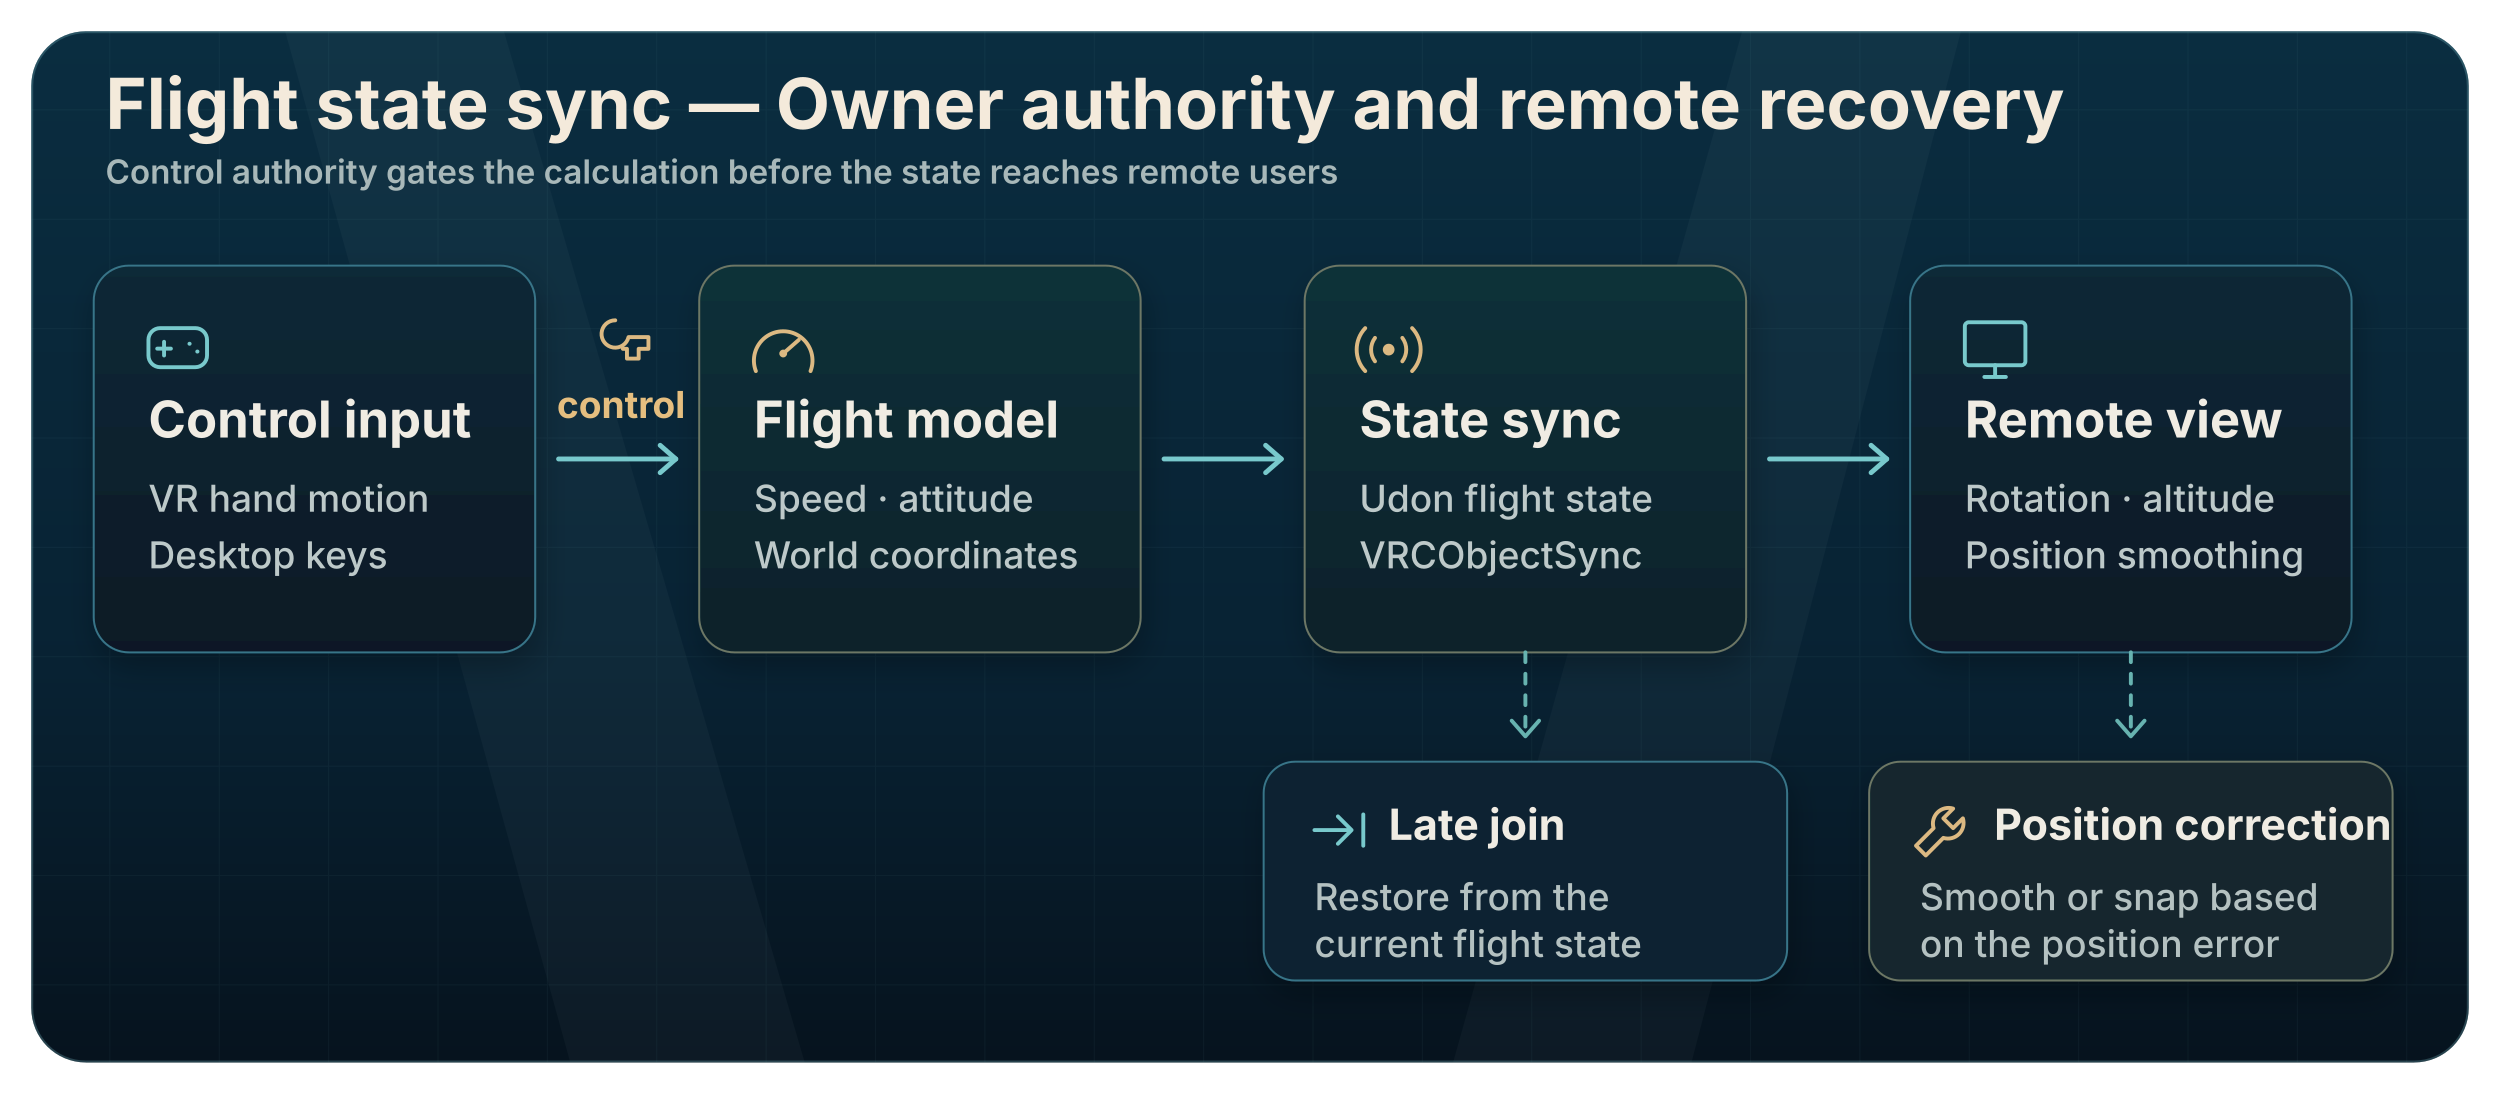
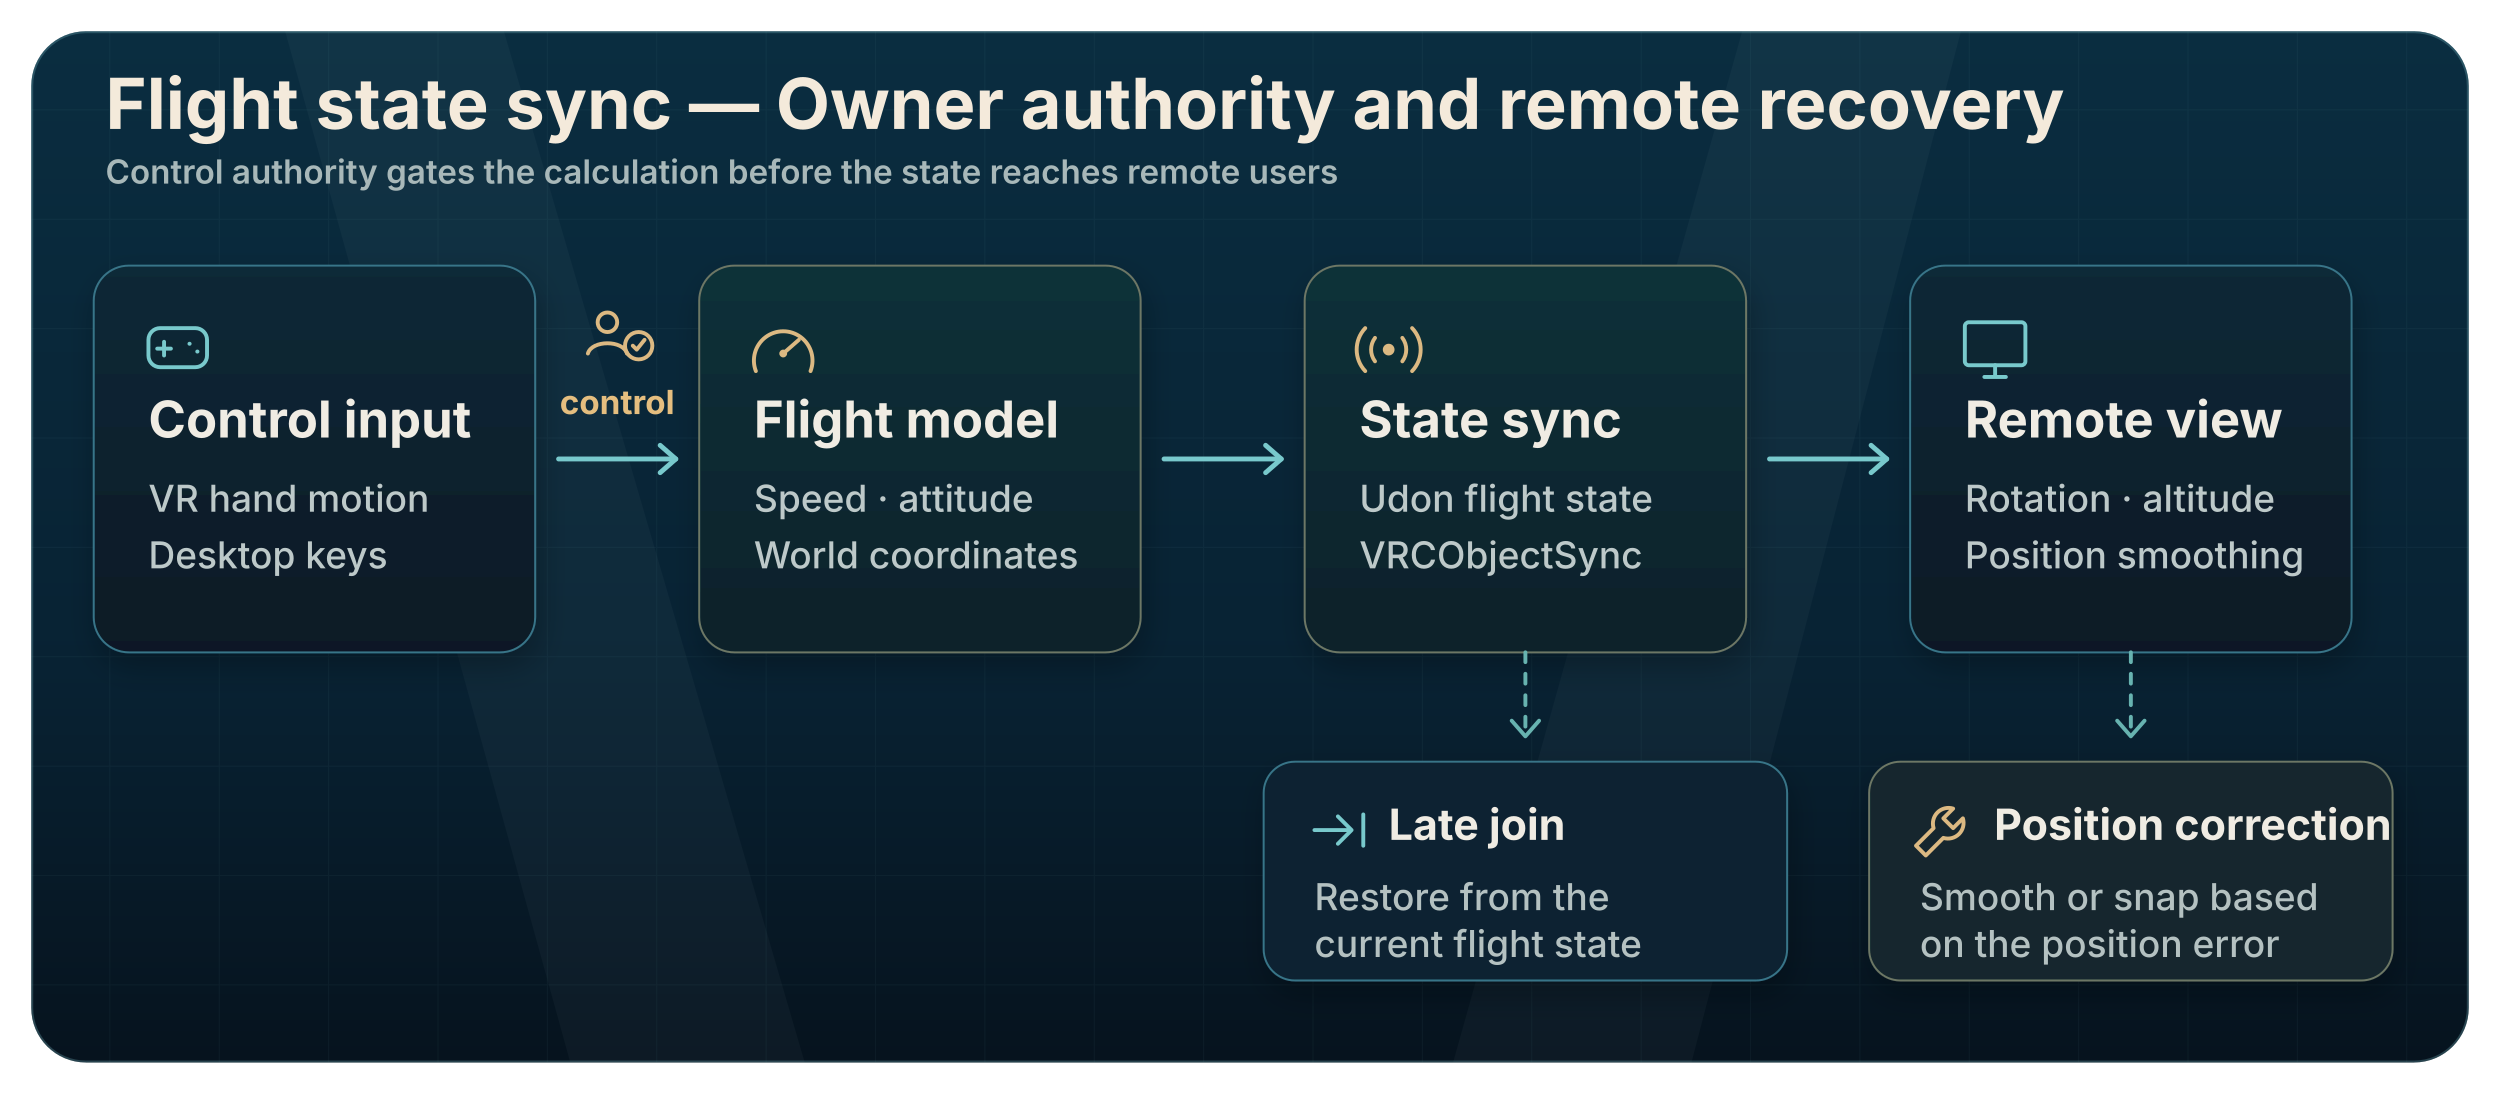
<svg xmlns="http://www.w3.org/2000/svg" width="1280" height="560" viewBox="0 0 1280 560" role="img" aria-labelledby="title desc">
  <defs>
    <linearGradient id="background" x1="0" y1="0" x2="0" y2="1">
      <stop stop-color="#0a2d40" />
      <stop offset=".62" stop-color="#082233" />
      <stop offset="1" stop-color="#06131e" />
    </linearGradient>
    <linearGradient id="card" x1="0" y1="0" x2="0" y2="1">
      <stop stop-color="#0c2937" />
      <stop offset="1" stop-color="#071925" />
    </linearGradient>
    <linearGradient id="activeCard" x1="0" y1="0" x2="0" y2="1">
      <stop stop-color="#103139" />
      <stop offset="1" stop-color="#09212a" />
    </linearGradient>
    <pattern id="grid" width="56" height="56" patternUnits="userSpaceOnUse">
      <path d="M56 0H0V56" fill="none" stroke="#8fd4d7" stroke-opacity=".045" />
    </pattern>
    <filter id="shadow" x="-15%" y="-15%" width="130%" height="140%">
      <feDropShadow dy="7" stdDeviation="8" flood-color="#000" flood-opacity=".26" />
    </filter>
    <style>
      text{font-family:Inter,"Segoe UI",sans-serif}
      .title{fill:#f4eadb;font-size:36px;font-weight:700}.sub{fill:#a8b8b9;font-size:17px;font-weight:600}
      .cardTitle{fill:#f0ece3;font-size:26px;font-weight:700}.detail{fill:#bdc9c9;font-size:19px;font-weight:550}
-       .condition{fill:#e5be7f;font-size:19px;font-weight:700}.branchTitle{fill:#f0ece3;font-size:22px;font-weight:700}
+       .condition{fill:#e5be7f;font-size:17px;font-weight:700}.branchTitle{fill:#f0ece3;font-size:22px;font-weight:700}
      .branchText{fill:#b4c1c1;font-size:19px;font-weight:550}
    </style>
  </defs>
  <rect x="16" y="16" width="1248" height="528" rx="28" fill="url(#background)" />
  <path d="M146 16h112l154 528H292zM892 16h112l-138 528H744z" fill="#d1f7f4" fill-opacity=".035" />
  <rect x="16" y="16" width="1248" height="528" rx="28" fill="url(#grid)" />
  <rect x="16.5" y="16.5" width="1247" height="527" rx="27.5" fill="none" stroke="#73aeb9" stroke-opacity=".31" />
  <text x="54" y="66" class="title">Flight state sync — Owner authority and remote recovery</text>
  <text x="54" y="94" class="sub">Control authority gates the calculation before the state reaches remote users</text>
  <g filter="url(#shadow)">
    <rect x="48" y="136" width="226" height="198" rx="18" fill="url(#card)" stroke="#397488" />
    <rect x="358" y="136" width="226" height="198" rx="18" fill="url(#activeCard)" stroke="#6d7765" />
    <rect x="668" y="136" width="226" height="198" rx="18" fill="url(#activeCard)" stroke="#6d7765" />
    <rect x="978" y="136" width="226" height="198" rx="18" fill="url(#card)" stroke="#397488" />
  </g>
  <g transform="translate(76 168)" fill="none" stroke="#78c9cc" stroke-width="2" stroke-linecap="round" stroke-linejoin="round">
    <rect x="0" y="0" width="30" height="20" rx="6" />
    <path d="M8 7v7M4.5 10.5h7M21 8h.1M25 12h.1" />
  </g>
  <text x="76" y="224" class="cardTitle">Control input</text>
  <text x="76" y="262" class="detail">VR hand motion</text>
  <text x="76" y="291" class="detail">Desktop keys</text>
  <g transform="translate(386 166)" fill="none" stroke="#dcb982" stroke-width="2" stroke-linecap="round" stroke-linejoin="round">
    <path d="M1 24a15 15 0 1 1 28 0" />
    <path d="M15 15l8-7" />
    <circle cx="15" cy="15" r="2" fill="#dcb982" stroke="none" />
  </g>
  <text x="386" y="224" class="cardTitle">Flight model</text>
  <text x="386" y="262" class="detail">Speed · attitude</text>
  <text x="386" y="291" class="detail">World coordinates</text>
  <g transform="translate(696 163)" fill="none" stroke="#dcb982" stroke-width="2" stroke-linecap="round" stroke-linejoin="round">
    <circle cx="15" cy="16" r="3" fill="#dcb982" stroke="none" />
    <path d="M8 10a10 10 0 0 0 0 12M22 10a10 10 0 0 1 0 12M3 5a16 16 0 0 0 0 22M27 5a16 16 0 0 1 0 22" />
  </g>
  <text x="696" y="224" class="cardTitle">State sync</text>
  <text x="696" y="262" class="detail">Udon flight state</text>
  <text x="696" y="291" class="detail">VRCObjectSync</text>
  <g transform="translate(1006 165)" fill="none" stroke="#78c9cc" stroke-width="2" stroke-linecap="round" stroke-linejoin="round">
    <rect x="0" y="0" width="31" height="22" rx="2" />
    <path d="M10 28h11M15.5 22v6" />
  </g>
  <text x="1006" y="224" class="cardTitle">Remote view</text>
  <text x="1006" y="262" class="detail">Rotation · altitude</text>
  <text x="1006" y="291" class="detail">Position smoothing</text>
  <g fill="none" stroke="#78c9cc" stroke-width="2.5" stroke-linecap="round" stroke-linejoin="round">
    <path d="M286 235h60" />
    <path d="M338 228l8 7-8 7" />
    <path d="M596 235h60" />
    <path d="M648 228l8 7-8 7" />
    <path d="M906 235h60" />
    <path d="M958 228l8 7-8 7" />
  </g>
-   <g transform="translate(304 164)">
-     <path d="M11 0a7 7 0 1 0 6.8 8.6H28v6h-5v5h-6v-5h-2.1" fill="none" stroke="#dcb982" stroke-width="2" stroke-linecap="round" stroke-linejoin="round" />
-     <text x="14" y="50" class="condition" text-anchor="middle">control</text>
+   <g transform="translate(316 170)" fill="none" stroke="#dcb982" stroke-width="2" stroke-linecap="round" stroke-linejoin="round">
+     <circle cx="-5" cy="-5" r="5" />
+     <path d="M-15 11c2-7 18-7 20 0" />
+     <circle cx="11" cy="7" r="7" />
+     <path d="M8 7l2 2 4-5" />
+     <text x="0" y="42" class="condition" text-anchor="middle" stroke="none">control</text>
  </g>
  <g fill="none" stroke="#67b3b0" stroke-width="2" stroke-linecap="round" stroke-linejoin="round" stroke-dasharray="5 6">
    <path d="M781 334v43" />
    <path d="M1091 334v43" />
  </g>
  <g fill="none" stroke="#67b3b0" stroke-width="2" stroke-linecap="round" stroke-linejoin="round">
    <path d="M774 369l7 8 7-8" />
    <path d="M1084 369l7 8 7-8" />
  </g>
  <g filter="url(#shadow)">
    <rect x="647" y="390" width="268" height="112" rx="16" fill="#092431" stroke="#397488" />
    <rect x="957" y="390" width="268" height="112" rx="16" fill="#14282d" stroke="#6d7765" />
  </g>
  <g transform="translate(673 417)" fill="none" stroke="#78c9cc" stroke-width="2" stroke-linecap="round" stroke-linejoin="round">
    <path d="M0 8h19M12 1l7 7-7 7M25 0v16" />
  </g>
  <text x="711" y="430" class="branchTitle">Late join</text>
  <text x="673" y="466" class="branchText">Restore from the</text>
  <text x="673" y="490" class="branchText">current flight state</text>
  <g transform="translate(983 416)" fill="none" stroke="#dcb982" stroke-width="2" stroke-linecap="round" stroke-linejoin="round">
    <path d="M22 3a8 8 0 0 1-10 10L3 22l-5-5 9-9A8 8 0 0 1 17-2l-5 5 5 5z" />
  </g>
  <text x="1021" y="430" class="branchTitle">Position correction</text>
  <text x="983" y="466" class="branchText">Smooth or snap based</text>
  <text x="983" y="490" class="branchText">on the position error</text>
</svg>
